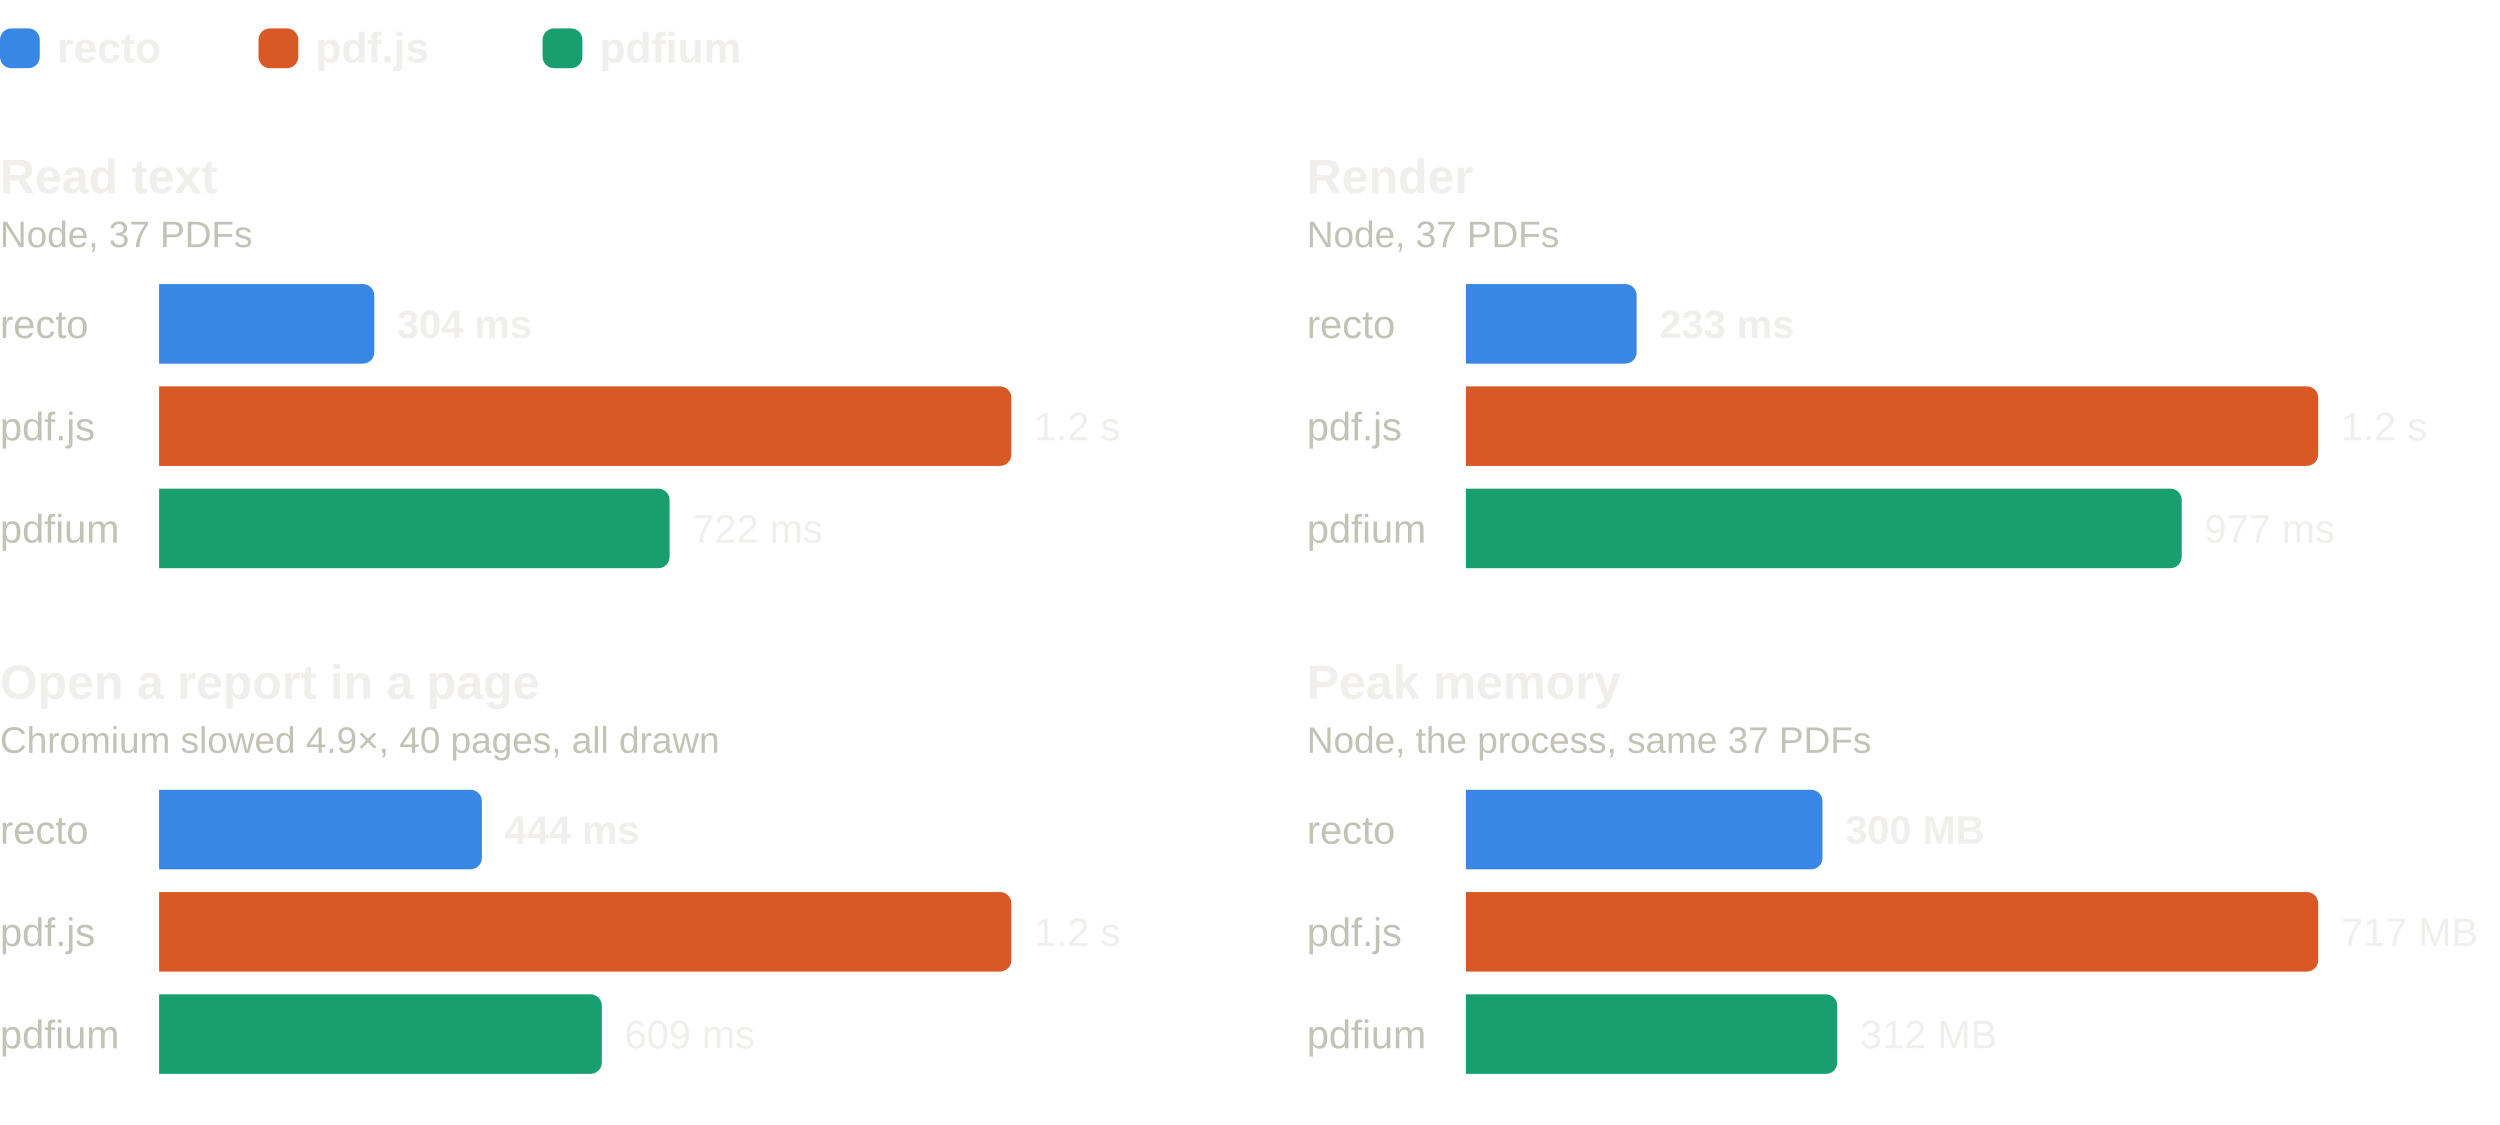
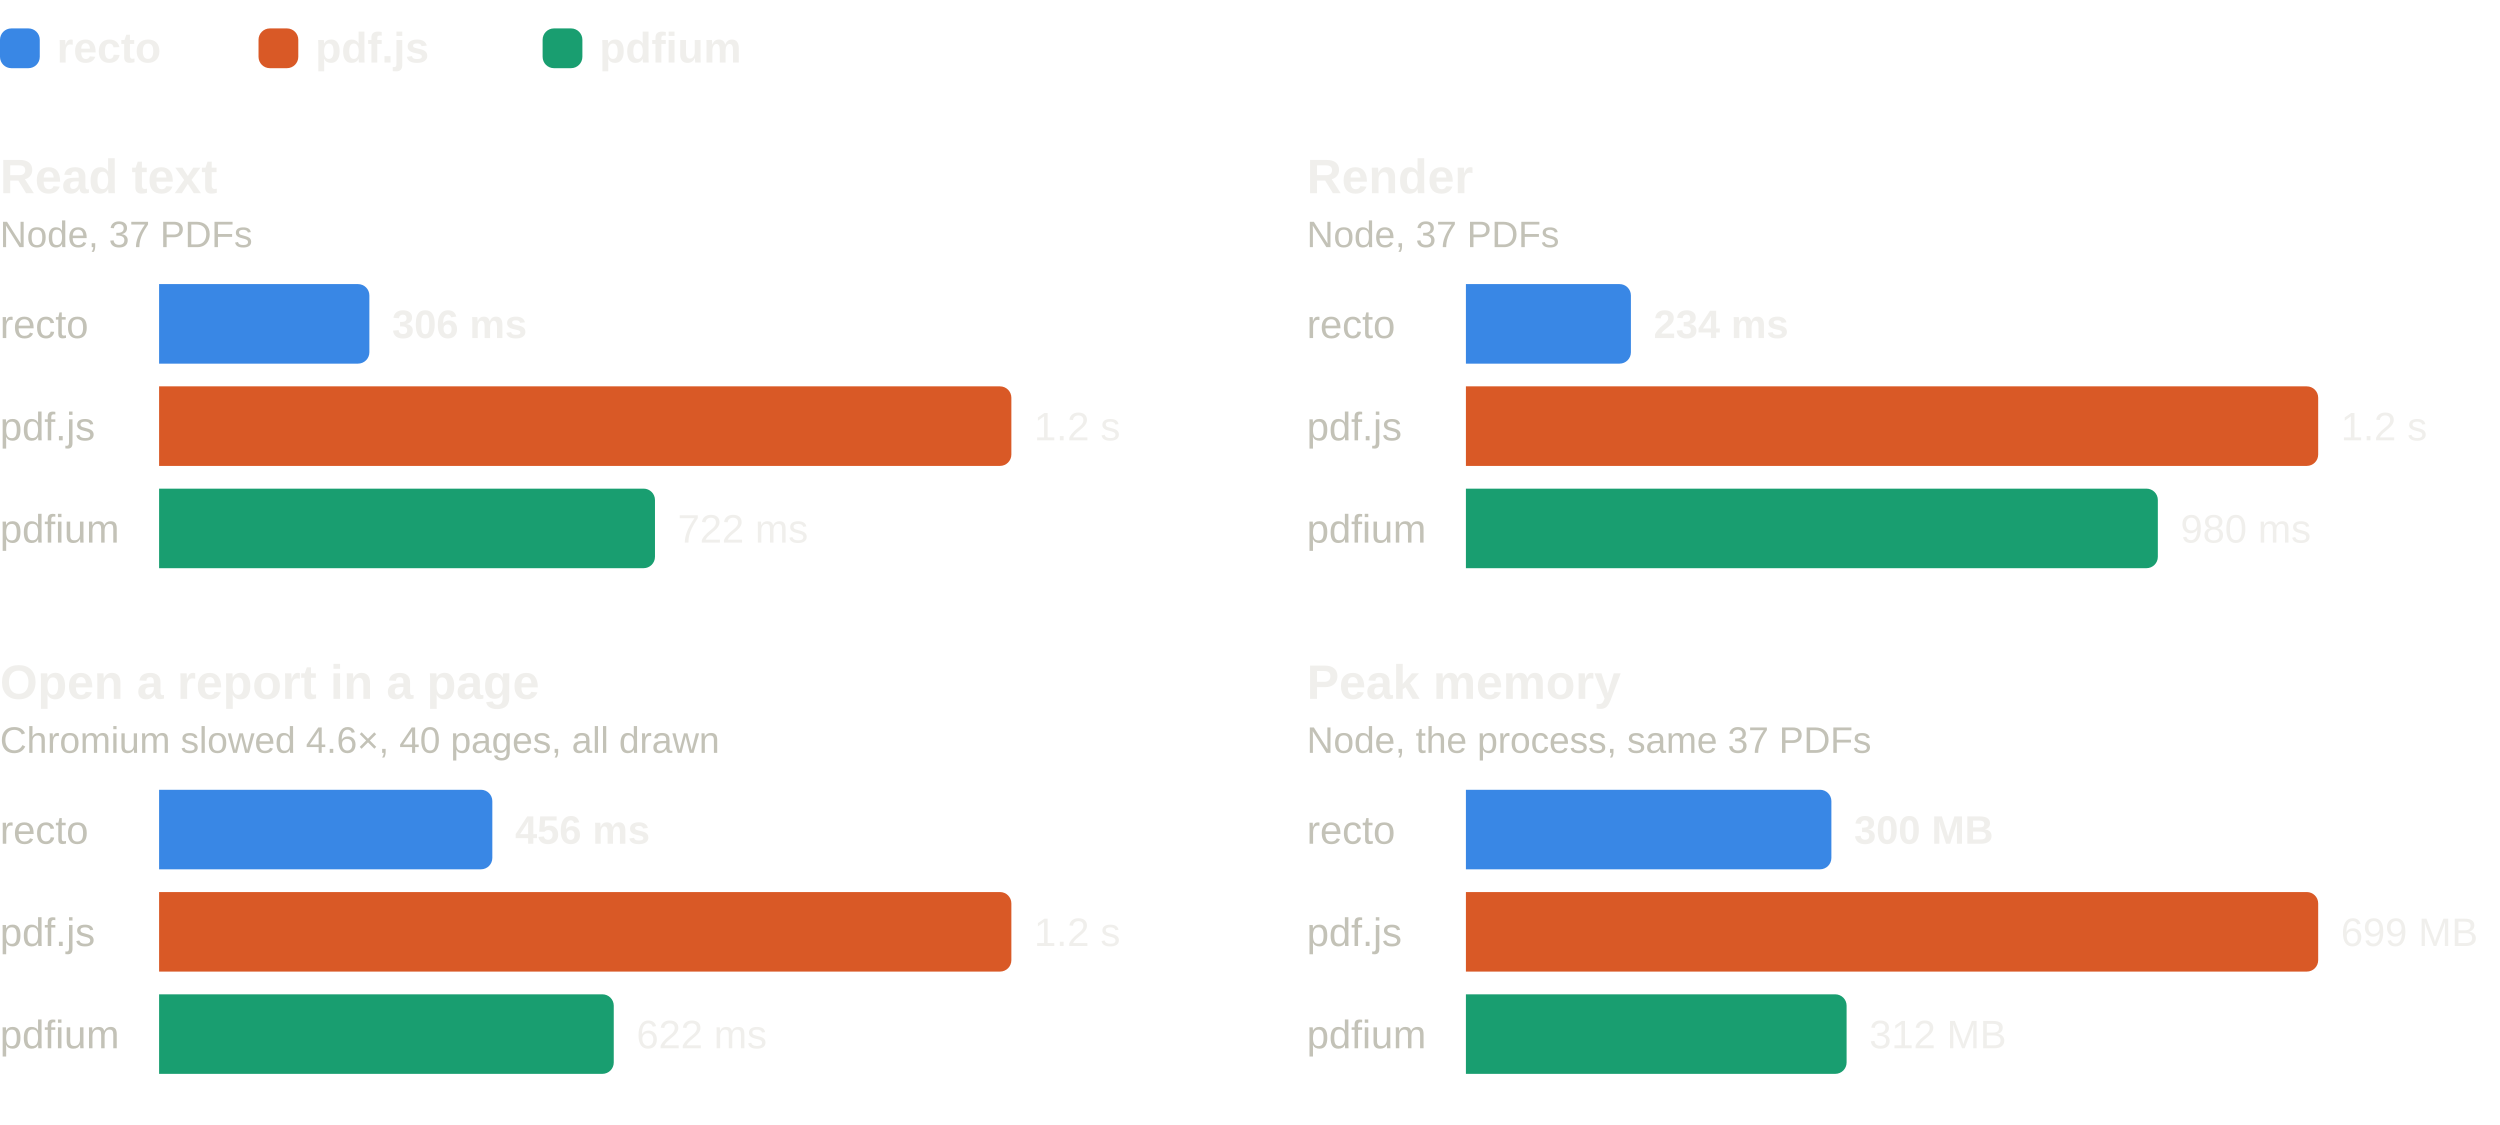
- <svg xmlns="http://www.w3.org/2000/svg" viewBox="0 0 880 396" width="880" height="396" role="img" aria-label="Benchmark medians: Read text: recto 304 ms, pdf.js 1.2 s, pdfium 722 ms; Render: recto 233 ms, pdf.js 1.2 s, pdfium 977 ms; Open a report in a page: recto 444 ms, pdf.js 1.2 s, pdfium 609 ms; Peak memory: recto 300 MB, pdf.js 717 MB, pdfium 312 MB">
+ <svg xmlns="http://www.w3.org/2000/svg" viewBox="0 0 880 396" width="880" height="396" role="img" aria-label="Benchmark medians: Read text: recto 306 ms, pdf.js 1.2 s, pdfium 722 ms; Render: recto 234 ms, pdf.js 1.2 s, pdfium 980 ms; Open a report in a page: recto 456 ms, pdf.js 1.2 s, pdfium 622 ms; Peak memory: recto 300 MB, pdf.js 699 MB, pdfium 312 MB">
  <style>text{font-family:-apple-system, BlinkMacSystemFont, "Segoe UI", "Helvetica Neue", Arial, sans-serif}.t{fill:#f0efec}.s{fill:#c3c2b7}</style>
  <rect x="0" y="10" width="14" height="14" rx="4" fill="#3987e5" />
  <text x="20" y="22" class="t" font-size="15" font-weight="600">recto</text>
  <rect x="91" y="10" width="14" height="14" rx="4" fill="#d95926" />
  <text x="111" y="22" class="t" font-size="15" font-weight="600">pdf.js</text>
  <rect x="191" y="10" width="14" height="14" rx="4" fill="#199e70" />
  <text x="211" y="22" class="t" font-size="15" font-weight="600">pdfium</text>
  <text x="0" y="68" class="t" font-size="17" font-weight="650">Read text</text>
  <text x="0" y="87" class="s" font-size="13">Node, 37 PDFs</text>
  <text x="0" y="119" class="s" font-size="14">recto</text>
-   <path d="M56 100 h71.74 a4 4 0 0 1 4 4 v20 a4 4 0 0 1 -4 4 h-71.74 z" fill="#3987e5" />
-   <text x="139.74" y="119" class="t" font-size="14" font-weight="650">304 ms</text>
+   <path d="M56 100 h70.02 a4 4 0 0 1 4 4 v20 a4 4 0 0 1 -4 4 h-70.02 z" fill="#3987e5" />
+   <text x="138.02" y="119" class="t" font-size="14" font-weight="650">306 ms</text>
  <text x="0" y="155" class="s" font-size="14">pdf.js</text>
  <path d="M56 136 h296 a4 4 0 0 1 4 4 v20 a4 4 0 0 1 -4 4 h-296 z" fill="#d95926" />
  <text x="364" y="155" class="t" font-size="14" font-weight="400">1.2 s</text>
  <text x="0" y="191" class="s" font-size="14">pdfium</text>
-   <path d="M56 172 h175.696 a4 4 0 0 1 4 4 v20 a4 4 0 0 1 -4 4 h-175.696 z" fill="#199e70" />
-   <text x="243.696" y="191" class="t" font-size="14" font-weight="400">722 ms</text>
+   <path d="M56 172 h170.552 a4 4 0 0 1 4 4 v20 a4 4 0 0 1 -4 4 h-170.552 z" fill="#199e70" />
+   <text x="238.552" y="191" class="t" font-size="14" font-weight="400">722 ms</text>
  <text x="460" y="68" class="t" font-size="17" font-weight="650">Render</text>
  <text x="460" y="87" class="s" font-size="13">Node, 37 PDFs</text>
  <text x="460" y="119" class="s" font-size="14">recto</text>
-   <path d="M516 100 h56.103 a4 4 0 0 1 4 4 v20 a4 4 0 0 1 -4 4 h-56.103 z" fill="#3987e5" />
-   <text x="584.103" y="119" class="t" font-size="14" font-weight="650">233 ms</text>
+   <path d="M516 100 h54.081 a4 4 0 0 1 4 4 v20 a4 4 0 0 1 -4 4 h-54.081 z" fill="#3987e5" />
+   <text x="582.081" y="119" class="t" font-size="14" font-weight="650">234 ms</text>
  <text x="460" y="155" class="s" font-size="14">pdf.js</text>
  <path d="M516 136 h296 a4 4 0 0 1 4 4 v20 a4 4 0 0 1 -4 4 h-296 z" fill="#d95926" />
  <text x="824" y="155" class="t" font-size="14" font-weight="400">1.2 s</text>
  <text x="460" y="191" class="s" font-size="14">pdfium</text>
-   <path d="M516 172 h247.969 a4 4 0 0 1 4 4 v20 a4 4 0 0 1 -4 4 h-247.969 z" fill="#199e70" />
-   <text x="775.969" y="191" class="t" font-size="14" font-weight="400">977 ms</text>
+   <path d="M516 172 h239.559 a4 4 0 0 1 4 4 v20 a4 4 0 0 1 -4 4 h-239.559 z" fill="#199e70" />
+   <text x="767.559" y="191" class="t" font-size="14" font-weight="400">980 ms</text>
  <text x="0" y="246" class="t" font-size="17" font-weight="650">Open a report in a page</text>
-   <text x="0" y="265" class="s" font-size="13">Chromium slowed 4.9×, 40 pages, all drawn</text>
+   <text x="0" y="265" class="s" font-size="13">Chromium slowed 4.6×, 40 pages, all drawn</text>
  <text x="0" y="297" class="s" font-size="14">recto</text>
-   <path d="M56 278 h109.623 a4 4 0 0 1 4 4 v20 a4 4 0 0 1 -4 4 h-109.623 z" fill="#3987e5" />
-   <text x="177.623" y="297" class="t" font-size="14" font-weight="650">444 ms</text>
+   <path d="M56 278 h113.3 a4 4 0 0 1 4 4 v20 a4 4 0 0 1 -4 4 h-113.3 z" fill="#3987e5" />
+   <text x="181.3" y="297" class="t" font-size="14" font-weight="650">456 ms</text>
  <text x="0" y="333" class="s" font-size="14">pdf.js</text>
  <path d="M56 314 h296 a4 4 0 0 1 4 4 v20 a4 4 0 0 1 -4 4 h-296 z" fill="#d95926" />
  <text x="364" y="333" class="t" font-size="14" font-weight="400">1.2 s</text>
  <text x="0" y="369" class="s" font-size="14">pdfium</text>
-   <path d="M56 350 h151.847 a4 4 0 0 1 4 4 v20 a4 4 0 0 1 -4 4 h-151.847 z" fill="#199e70" />
-   <text x="219.847" y="369" class="t" font-size="14" font-weight="400">609 ms</text>
+   <path d="M56 350 h156.043 a4 4 0 0 1 4 4 v20 a4 4 0 0 1 -4 4 h-156.043 z" fill="#199e70" />
+   <text x="224.043" y="369" class="t" font-size="14" font-weight="400">622 ms</text>
  <text x="460" y="246" class="t" font-size="17" font-weight="650">Peak memory</text>
  <text x="460" y="265" class="s" font-size="13">Node, the process, same 37 PDFs</text>
  <text x="460" y="297" class="s" font-size="14">recto</text>
-   <path d="M516 278 h121.516 a4 4 0 0 1 4 4 v20 a4 4 0 0 1 -4 4 h-121.516 z" fill="#3987e5" />
-   <text x="649.516" y="297" class="t" font-size="14" font-weight="650">300 MB</text>
+   <path d="M516 278 h124.647 a4 4 0 0 1 4 4 v20 a4 4 0 0 1 -4 4 h-124.647 z" fill="#3987e5" />
+   <text x="652.647" y="297" class="t" font-size="14" font-weight="650">300 MB</text>
  <text x="460" y="333" class="s" font-size="14">pdf.js</text>
  <path d="M516 314 h296 a4 4 0 0 1 4 4 v20 a4 4 0 0 1 -4 4 h-296 z" fill="#d95926" />
-   <text x="824" y="333" class="t" font-size="14" font-weight="400">717 MB</text>
+   <text x="824" y="333" class="t" font-size="14" font-weight="400">699 MB</text>
  <text x="460" y="369" class="s" font-size="14">pdfium</text>
-   <path d="M516 350 h126.719 a4 4 0 0 1 4 4 v20 a4 4 0 0 1 -4 4 h-126.719 z" fill="#199e70" />
-   <text x="654.719" y="369" class="t" font-size="14" font-weight="400">312 MB</text>
+   <path d="M516 350 h130.004 a4 4 0 0 1 4 4 v20 a4 4 0 0 1 -4 4 h-130.004 z" fill="#199e70" />
+   <text x="658.004" y="369" class="t" font-size="14" font-weight="400">312 MB</text>
</svg>
